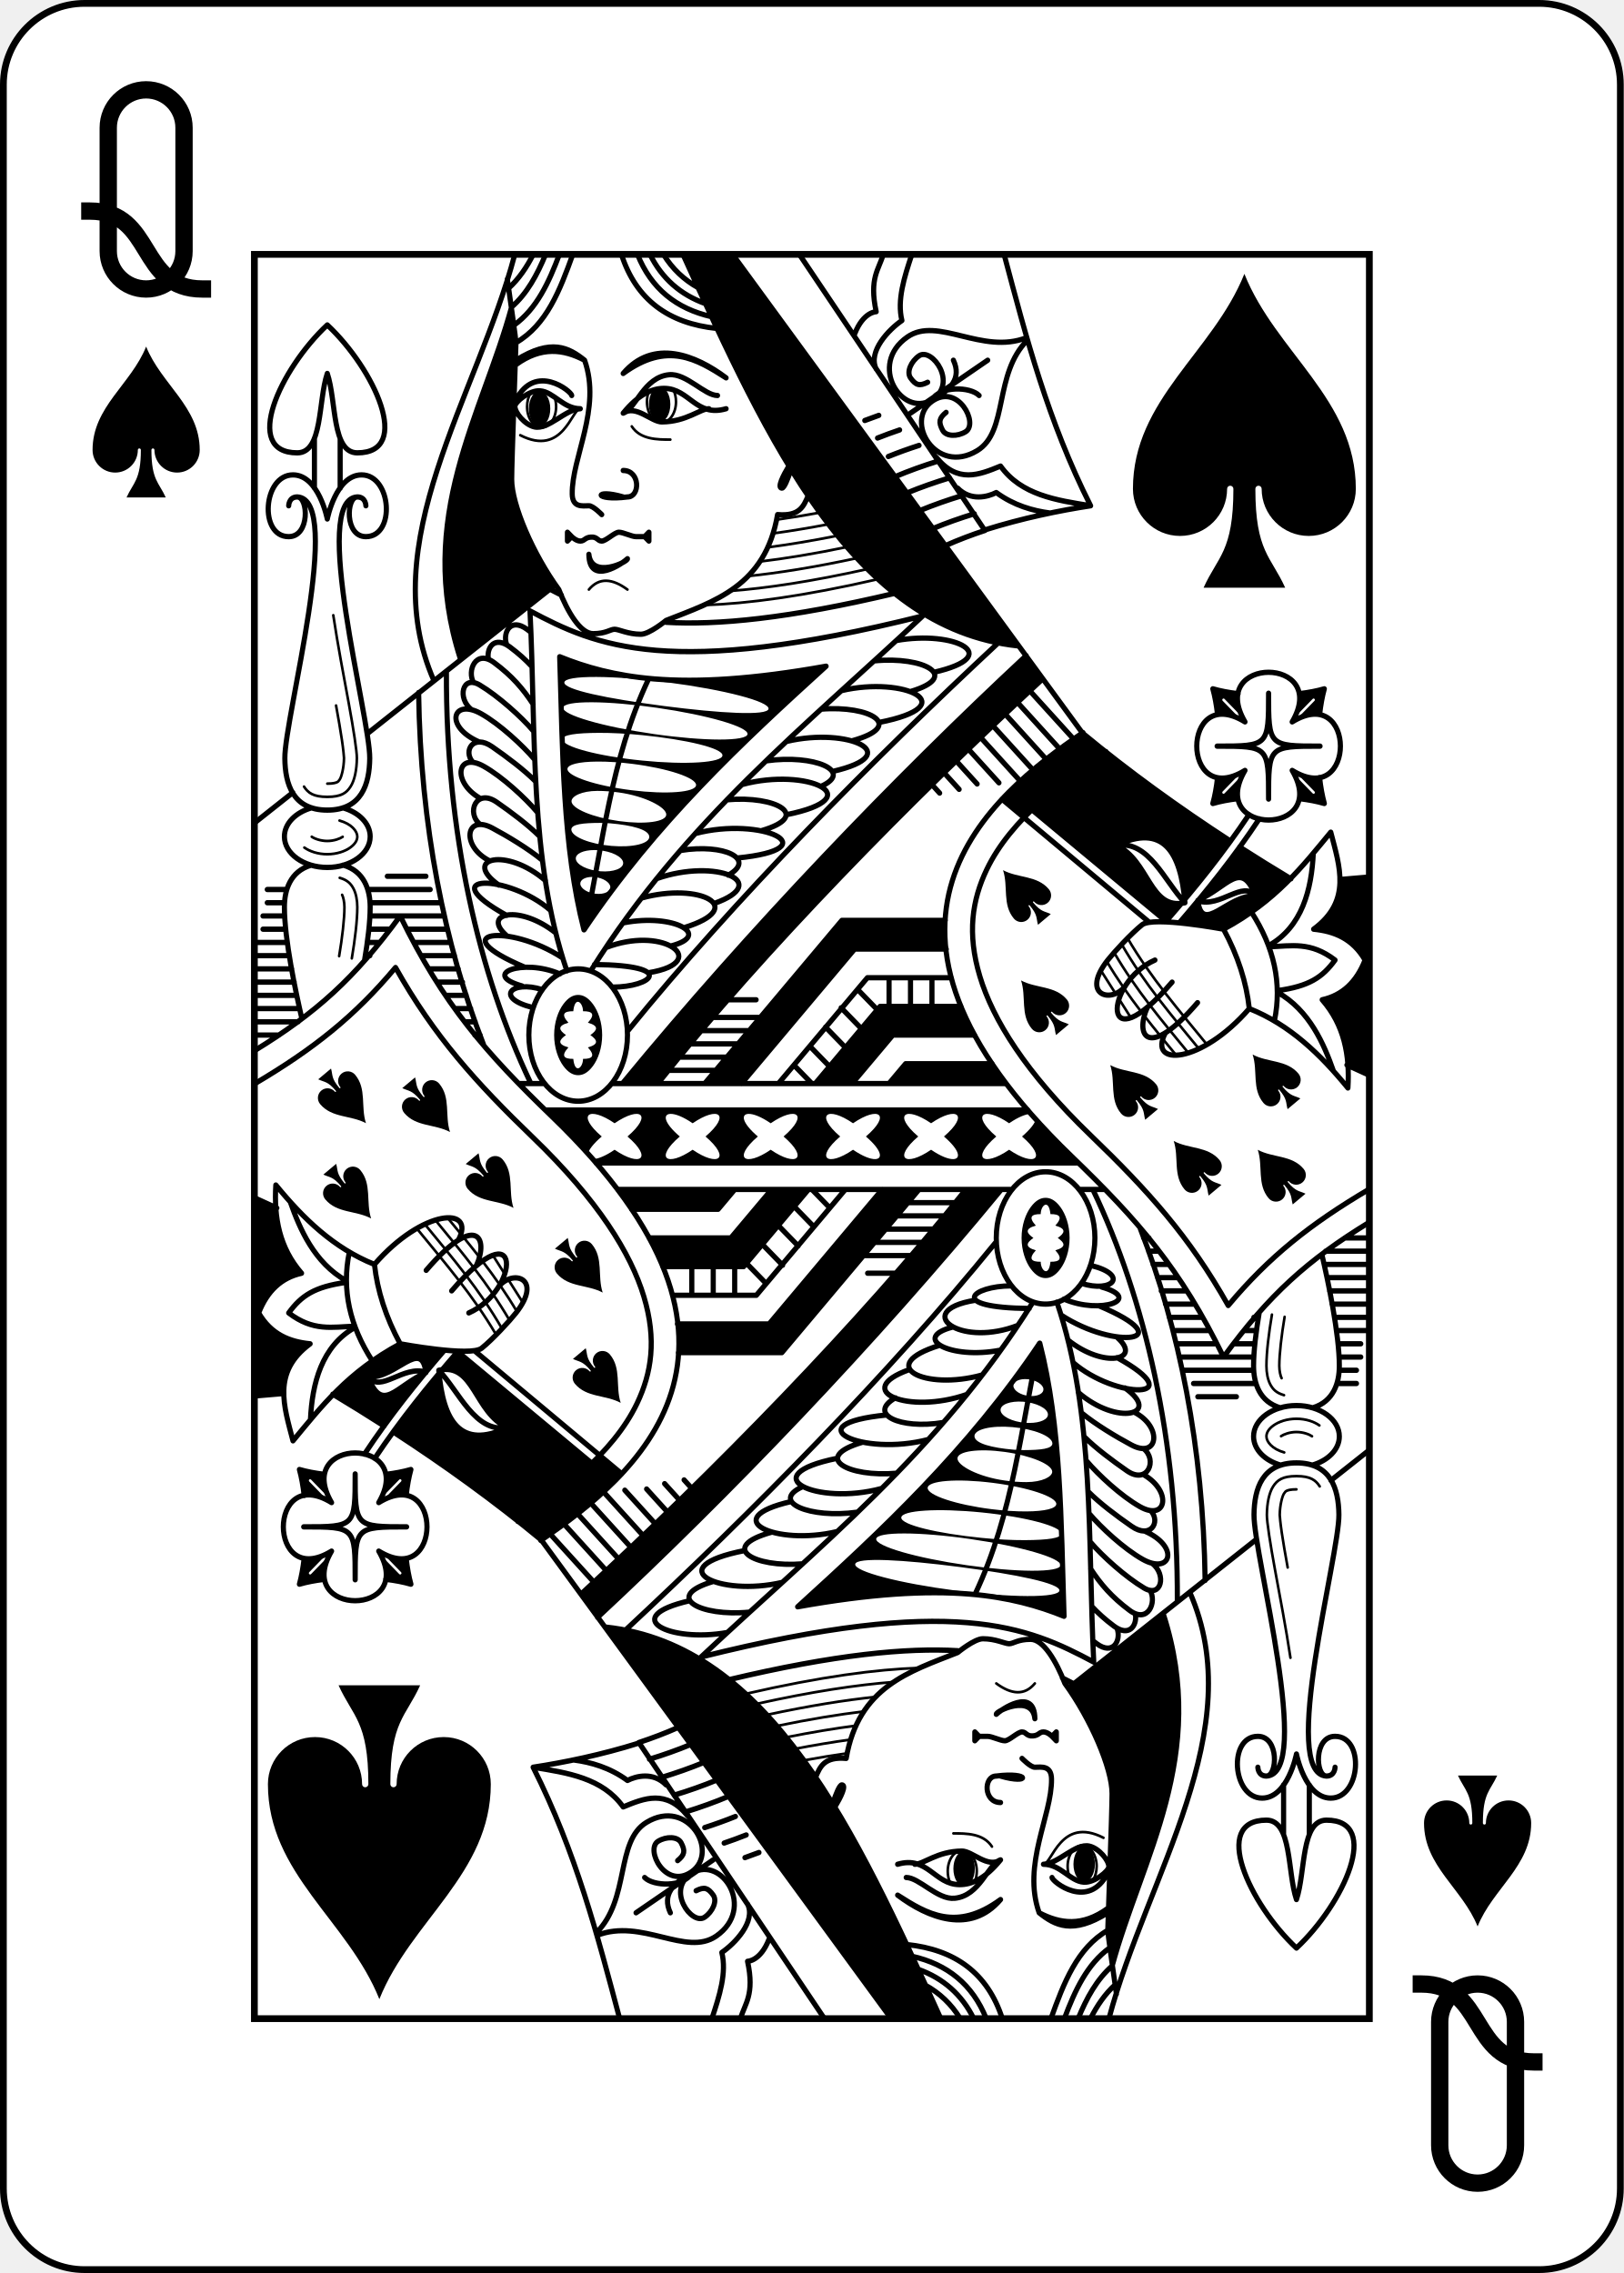
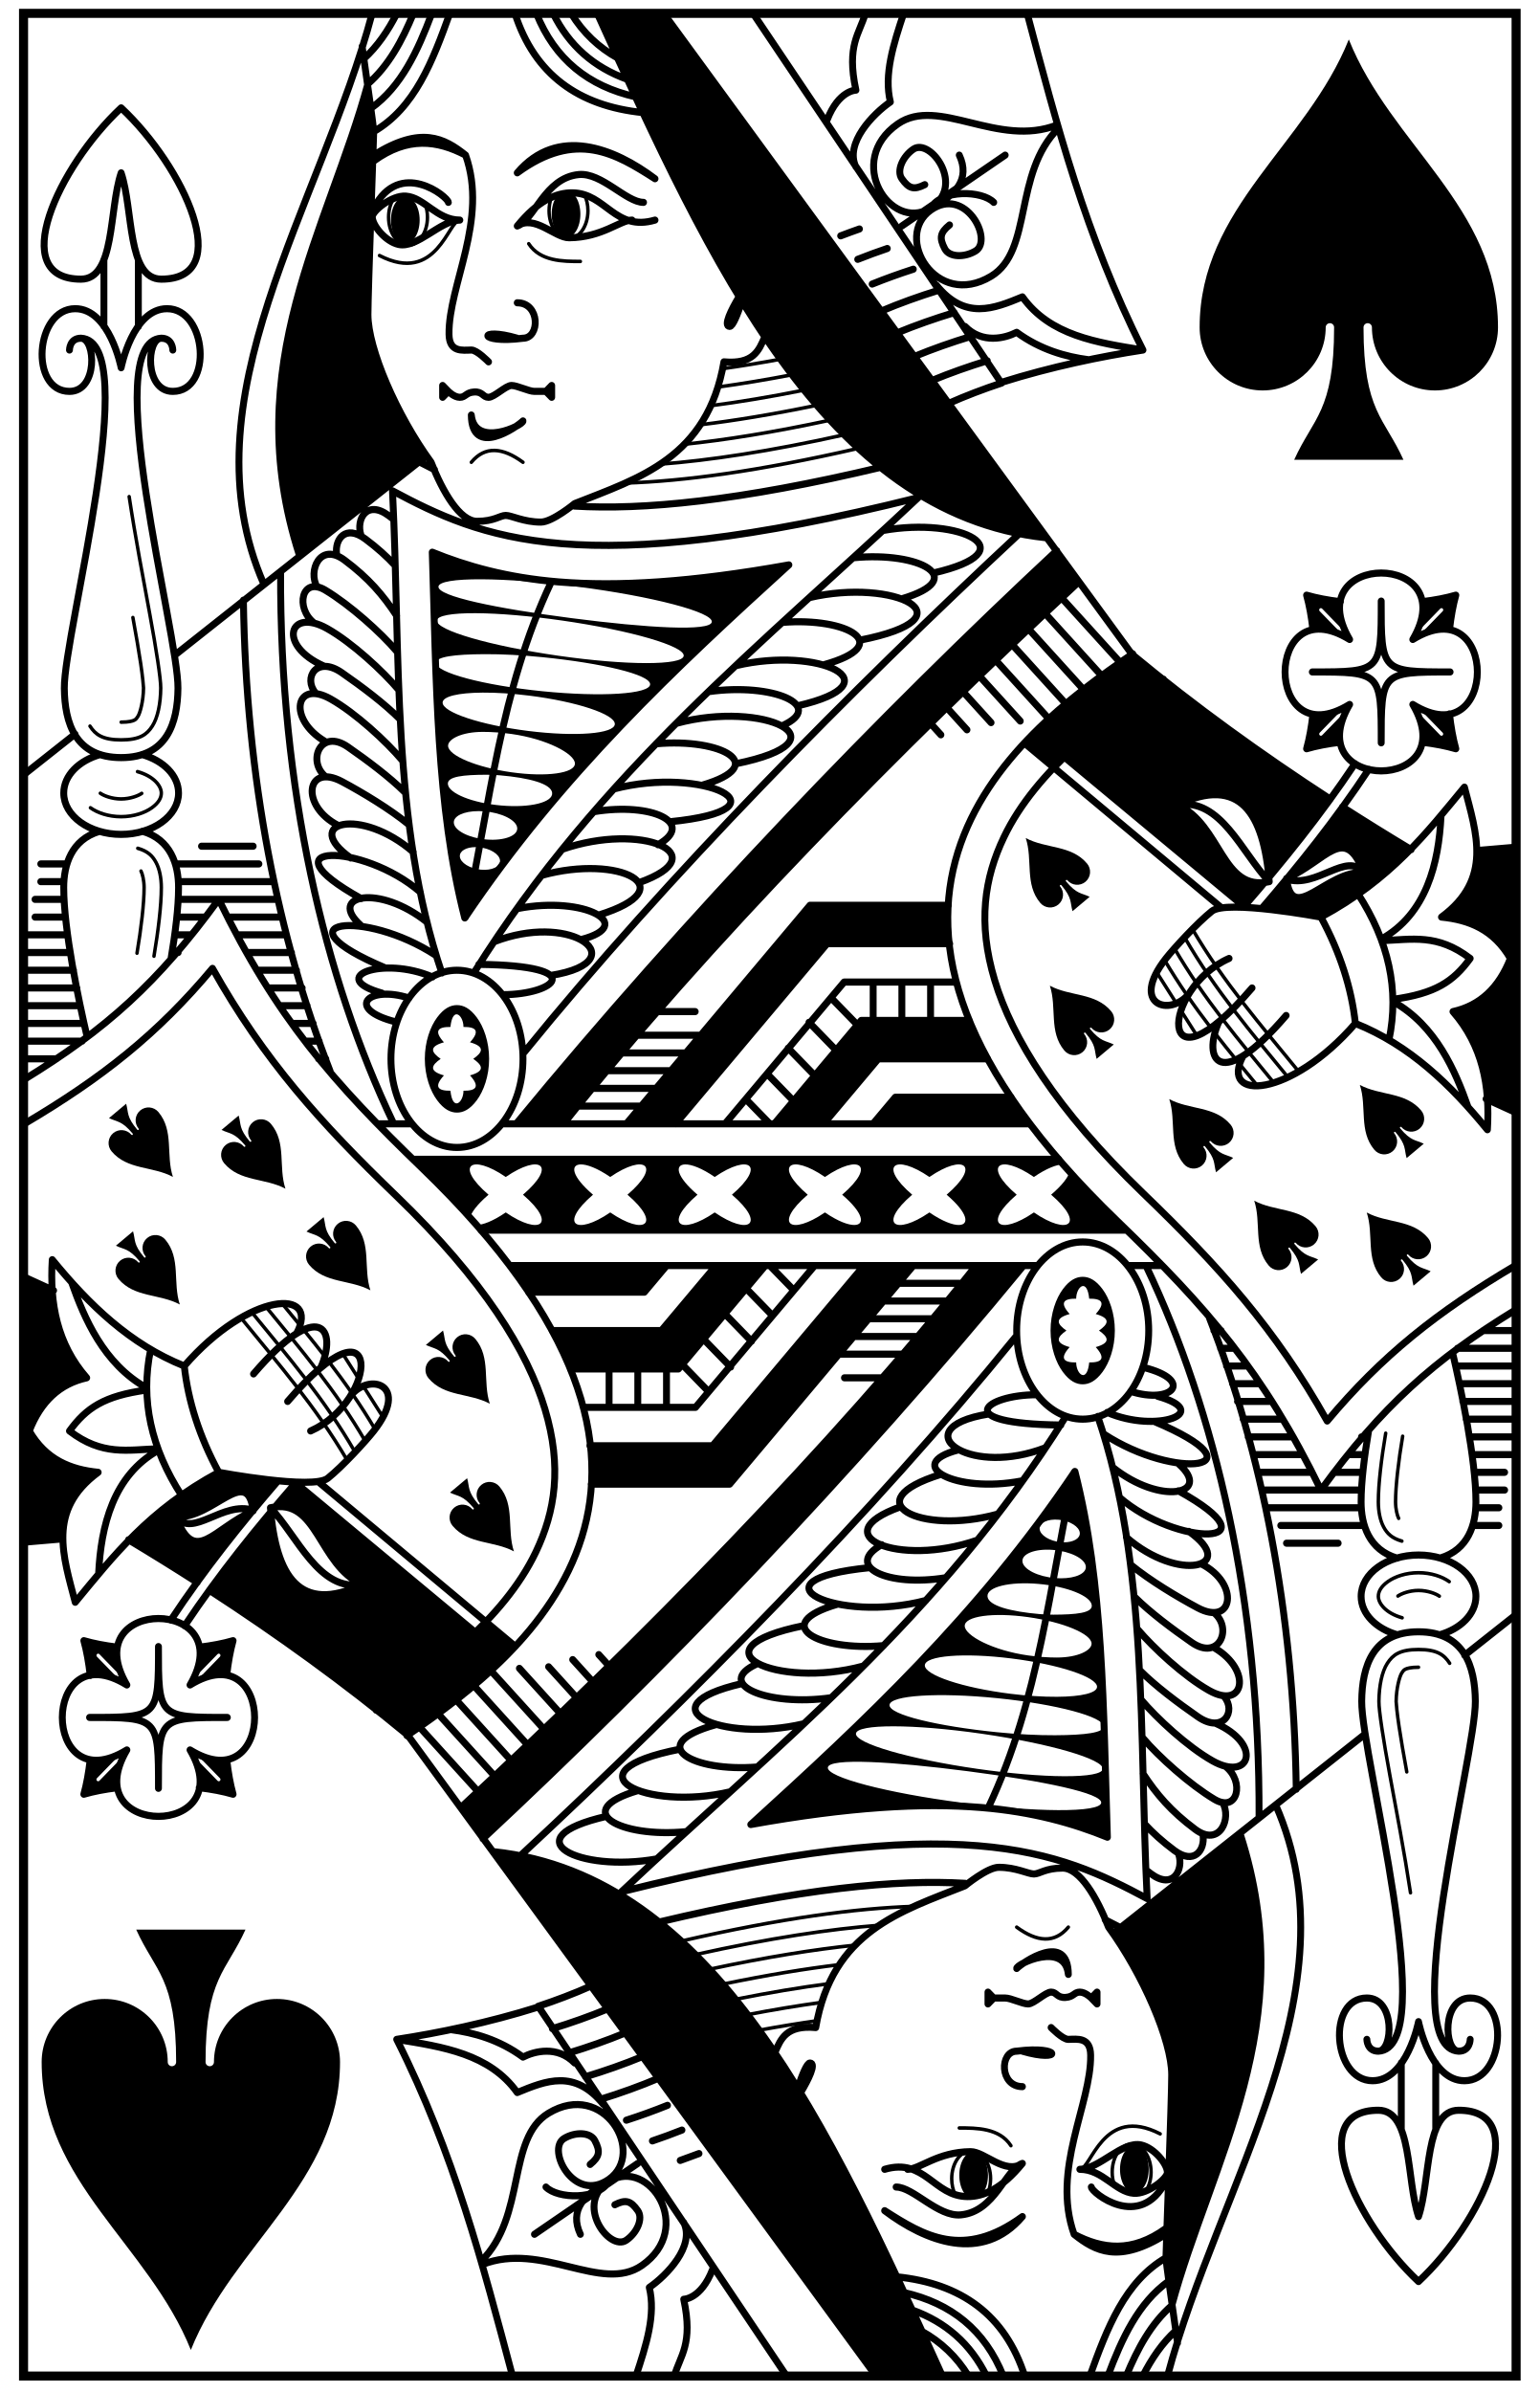
- <svg xmlns="http://www.w3.org/2000/svg" xmlns:xlink="http://www.w3.org/1999/xlink" class="card" face="QS" height="3.5in" preserveAspectRatio="none" viewBox="-120 -168 240 336" width="2.5in">
+ <svg xmlns="http://www.w3.org/2000/svg" xmlns:xlink="http://www.w3.org/1999/xlink" class="card" face="QS" height="264.034" preserveAspectRatio="none" viewBox="-85 -131.874 170 264.034" width="170">
  <defs>
    <symbol id="VSQ" viewBox="-500 -500 1000 1000" preserveAspectRatio="xMinYMid">
      <path d="M-260 100C40 100 -40 460 260 460M-175 0L-175 -285A175 175 0 0 1 175 -285L175 285A175 175 0 0 1 -175 285Z" stroke="black" stroke-width="80" stroke-linecap="square" stroke-miterlimit="1.5" fill="none" />
    </symbol>
    <symbol id="SSQ" viewBox="-600 -600 1200 1200" preserveAspectRatio="xMinYMid">
      <path d="M0 -500C100 -250 355 -100 355 185A150 150 0 0 1 55 185A10 10 0 0 0 35 185C35 385 85 400 130 500L-130 500C-85 400 -35 385 -35 185A10 10 0 0 0 -55 185A150 150 0 0 1 -355 185C-355 -100 -100 -250 0 -500Z" />
    </symbol>
    <symbol id="SQ4" preserveAspectRatio="none" viewBox="0 0 1300 2000">
      <path stroke="black" stroke-linecap="round" stroke-linejoin="round" stroke-width="3" fill="none" d="M986.603,811.202l17.525,26.837m3.576,5.477 14.288,21.88M993.49,800.868c12.595,20.813 26.365,39.794 40.672,57.94m3.681,4.637c6.057,7.579 12.2,15.026 18.38,22.414m3.579,4.268c4.936,5.872 9.889,11.716 14.837,17.57M1002.289,791.277c25.655,42.892 56.331,77.957 86.527,113.771M1011.321,782.244c26.598,44.899 58.724,81.183 90.152,118.553M1018.211,775.405C1045.438,820.52 1078.197,857.015 1110,895M91.99,409.09c5.346,34.4 12.365,69.897 17.979,99.543 5.614,29.646 9.608,54.847 9.523,62.492 -0.145,13.187 -2.604,25.095 -7.352,32.221C107.393,610.471 101.334,615 85,615 68.666,615 62.607,610.471 57.859,603.346M95.23,511.424c2.783,14.698 5.162,28.283 6.813,38.99 1.65,10.708 2.461,19.517 2.449,20.547 -0.126,11.422 -3.037,21.371 -4.834,24.068 -1.554,2.333 -1.961,2.671 -3.316,3.332C94.986,599.022 91.781,600 85,600M99.244,641.859C113.484,645.758 120,654.053 120,660c0,3.875 -2.134,8.183 -8.246,12.461C105.642,676.739 95.97,680 85,680 74.03,680 64.358,676.739 58.246,672.461M99.477,706.764c8.836,2.486 12.848,6.436 15.93,11.998C118.488,724.324 120,732.046 120,740c0,15.201 -2.706,36.775 -6.41,58.111M102.949,660.283C99.903,662.338 92.86,665 85,665c-7.997,0 -15.198,-2.76 -18.152,-4.828M102.285,726.031C103.523,728.265 105,733.947 105,740c0,13.42 -2.566,34.674 -6.189,55.545M726.76,368.279C639.854,387.672 574.693,396.008 524.839,397.575M715.613,356.589C649.941,370.779 597.123,378.462 554.168,381.631M703.039,344.259c-49.768,10.383 -91.885,16.912 -127.756,20.523M690.788,331.769c-38.303,7.698 -71.908,13.042 -101.508,16.491M680.138,318.872c-30.036,5.827 -57.089,10.165 -81.515,13.253M670.205,305.766c-23.347,4.37 -44.834,7.816 -64.642,10.458M659.573,292.715c-18.048,3.239 -34.946,5.91 -50.783,8.073M390,380c11.945,-13.956 27.221,-12.698 45,0M440,195c10,15 30,15 45,15M310,205c50,25 60,-30 70,-30M350.02,162.055c1.143,3.178 1.786,6.766 1.786,10.564 0,13.036 -7.581,23.604 -16.933,23.604 -9.352,0 -16.933,-10.568 -16.933,-23.604 0,-5.798 1.5,-11.108 3.988,-15.217M488.558,153.607c1.908,3.82 3.026,8.463 3.026,13.47 0,13.036 -7.581,23.604 -16.933,23.604 -9.352,0 -16.933,-10.568 -16.933,-23.604 0,-4.033 0.725,-7.829 2.004,-11.149" />
      <use xlink:href="#SSQ" height="90" width="90" transform="translate(1188,935)scale(1,0.972)rotate(-40)translate(-45,-45)" fill="none" stroke="white" stroke-width="160" stroke-linejoin="round" stroke-linecap="round" />
      <use xlink:href="#SSQ" height="90" width="90" transform="translate(1188,935)scale(1,0.972)rotate(-40)translate(-45,-45)" fill="black" />
      <use xlink:href="#SSQ" height="90" width="90" transform="translate(1194,1043)scale(1,0.972)rotate(-40)translate(-45,-45)" fill="none" stroke="white" stroke-width="160" stroke-linejoin="round" stroke-linecap="round" />
      <use xlink:href="#SSQ" height="90" width="90" transform="translate(1194,1043)scale(1,0.972)rotate(-40)translate(-45,-45)" fill="black" />
      <use xlink:href="#SSQ" height="90" width="90" transform="translate(1096,1033)scale(1,0.972)rotate(-40)translate(-45,-45)" fill="none" stroke="white" stroke-width="160" stroke-linejoin="round" stroke-linecap="round" />
      <use xlink:href="#SSQ" height="90" width="90" transform="translate(1096,1033)scale(1,0.972)rotate(-40)translate(-45,-45)" fill="black" />
      <use xlink:href="#SSQ" height="90" width="90" transform="translate(1022,947)scale(1,0.972)rotate(-40)translate(-45,-45)" fill="none" stroke="white" stroke-width="160" stroke-linejoin="round" stroke-linecap="round" />
      <use xlink:href="#SSQ" height="90" width="90" transform="translate(1022,947)scale(1,0.972)rotate(-40)translate(-45,-45)" fill="black" />
      <use xlink:href="#SSQ" height="90" width="90" transform="translate(918,851)scale(1,0.972)rotate(-40)translate(-45,-45)" fill="none" stroke="white" stroke-width="160" stroke-linejoin="round" stroke-linecap="round" />
      <use xlink:href="#SSQ" height="90" width="90" transform="translate(918,851)scale(1,0.972)rotate(-40)translate(-45,-45)" fill="black" />
      <use xlink:href="#SSQ" height="90" width="90" transform="translate(897,726)scale(1,0.972)rotate(-40)translate(-45,-45)" fill="none" stroke="white" stroke-width="160" stroke-linejoin="round" stroke-linecap="round" />
      <use xlink:href="#SSQ" height="90" width="90" transform="translate(897,726)scale(1,0.972)rotate(-40)translate(-45,-45)" fill="black" />
    </symbol>
    <symbol id="SQ3" preserveAspectRatio="none" viewBox="0 0 1300 2000">
      <path stroke="black" stroke-linecap="round" stroke-linejoin="round" stroke-width="6" fill="none" d="M435,885A57.5,75 0 0 1 377.5,960 57.5,75 0 0 1 320,885 57.5,75 0 0 1 377.5,810 57.5,75 0 0 1 435,885v0M417.077,940H876.026M308.271,940h28.757M339.491,970H901.478M131.845,543.196 351.035,374.589M6.9310566e-5,644.615 44.832,610.129M1138.166,665.182C1077.993,627.183 1020.125,586.553 965.296,542.458M1208.58,707.907c-20.188,-11.785 -40.16,-23.815 -59.891,-36.121M557.518,-3.5577172e-4 965.446,542.578M1299.729,1059.765c-68.477,39.278 -116.733,76.573 -164.284,131.813 -44.949,-77.848 -93.918,-130.607 -160.209,-192.689 -76.06,-71.231 -114.274,-131.591 -129.371,-180.426 -15.097,-48.834 -8.908,-86.603 7.949,-120.969 28.317,-57.727 91.513,-102.355 139.07,-133.864M499.685,0.037C598.837,212.453 698.514,423.778 890.342,443.851M364.365,812.312C320.077,685.414 328.509,542.63 321.336,404.177c76.717,39.852 163.357,77.441 457.882,5.761C644.587,533.127 501.693,642.054 392.457,811.847M355.977,456.125c29.63,11.748 64.921,21.562 110.043,25.154 51.306,4.084 115.563,0.486 200.578,-14.406 -98.578,87.128 -198.392,177.482 -282.246,298.861 -24.965,-94.927 -24.797,-201.063 -28.375,-309.609v0M867.343,440.406C719.63,574.076 560.439,730.575 436.094,879.438M223.892,472.869c-0.823,183.169 37.986,343.482 98.116,466.271M191.498,496.713c2.086,150.922 30.405,286.392 75.553,398.739M429.507,939.468C578.783,763.04 746.552,593.77 899.911,454.841M470.355,940.012C595.553,787.076 764.145,621.017 918.956,481.379M525,940 685,755h120.419M567.926,940.05 699.861,787.5h106.789M611.465,939.39 714.723,820h97.264M654.392,939.439 729.584,852.5h93.897M697.397,939.399 744.445,885h95.046M740.075,939.736 759.307,917.5H860M906.392,629.423 1063.785,756.677M871.924,617.813 1043.244,757.011M459.619,481.348C414.869,573.513 406.452,669.627 385,765M303.656,-0.002C259.093,162.789 138.614,327.078 209.423,483.473M240.1,458.28C187.085,297.86 265.541,182.854 300.096,58.96M805.811,330.134c14.888,-6.445 30.422,-12.16 46.149,-17.214M0.097,902.739C71.866,860.067 117.037,820.617 170,750c50,100 99.857,155.164 176.979,227.389 281.561,263.684 94.151,409.611 -13.084,480.469M377.5,842.5c4.423,0 9.318,2.003 14.867,9.24C397.916,858.978 402.5,871.022 402.5,885c0,13.978 -4.584,26.022 -10.133,33.26C386.818,925.497 381.923,927.5 377.5,927.5c-4.423,0 -9.318,-2.003 -14.867,-9.24C357.084,911.022 352.5,898.978 352.5,885c0,-13.978 4.584,-26.022 10.133,-33.26C368.182,844.503 373.077,842.5 377.5,842.5v0M1130,765c16.819,30.213 26.654,60.208 30,90 47.231,18.324 82.887,51.837 115,90 2.342,-37.044 -4.297,-71.387 -30,-100 23.35,-4.999 40.003,-20.019 50,-45 -14.528,-24.402 -35.976,-32.699 -60,-35 44.875,-32.167 30.267,-71.339 20,-110 -32.963,38.744 -63.867,77.98 -125,110v0M1300,705.833l-34.324,2.86M1300,930.555l-26.171,-11.632M1192.727,836.426c37.699,20.42 54.567,59.519 65.28,89.01M1182.969,784.923c26.555,-0.869 48.454,-6.172 77.031,15.077 -14.637,19.516 -30.136,29.721 -67.201,34.643M1234.629,679.158c-1.994,40.389 -12.783,83.276 -52.204,104.577M1162.343,745.425c26.538,39.875 36.074,80.877 26.979,123.434M1130,765c0,0 -82.168,-15 -95,-5 -12.832,10 -32.969,31.307 -40,40 -31.97,39.527 3.645,49.729 20,30M1050,800c-59.312,25.45 -64.226,120.615 20,25M1041.193,853.529c-14.944,32.294 0.758,60.301 58.5,-5.248M1062.185,882.591C1040.994,921.292 1103.755,918.144 1160,855M1063.252,755.8c33.572,-37.624 66.287,-76.827 96.446,-120.735M1078.458,757.687c32.493,-36.683 64.095,-75.006 93.255,-117.826M1085,735c-4.952,-58.002 -25.404,-90.068 -80,-65 38.526,16.691 38.617,74.158 80,65v0M1005,670c37.807,-6.254 56.14,40.797 80,65M1100,732.332c35,-15 50.673,-47.071 67.282,-5 -32.282,-2.084 -62.282,45 -67.282,5v0M1100.066,732.845c26.326,8.267 52.462,-23.905 67.216,-5.514M1155,585C1080,630 1080,485 1155,530c-45,-75 100,-75 55,0 75,-45 75,100 10e-5,55 45,75 -100,75 -55,10e-6v0M1242.5,557.5c-60,0 -60,0 -60,-60 0,60 0,60 -60,60 60,0 60,0 60,60 0,-60 0,-60 60,-60v0M1122.974,521.343c-1.248,-10.594 -3.073,-20.44 -5.474,-28.843 8.577,2.45 18.654,4.3 29.498,5.55M1146.755,616.978c-10.751,1.249 -20.742,3.09 -29.255,5.522 2.422,-8.479 4.258,-18.424 5.507,-29.126M1241.948,592.986c1.25,10.85 3.1,20.933 5.552,29.514 -8.414,-2.404 -18.273,-4.23 -28.883,-5.478M1218.576,497.983c10.625,-1.248 20.499,-3.076 28.924,-5.483 -2.415,8.453 -4.247,18.364 -5.495,29.029M357.959,386.261c-4.785,-2.306 -9.524,-4.688 -14.283,-7.126M748.069,383.939C622.451,413.088 538.889,420.538 479.792,417.078M355.99,456.129c29.627,11.745 64.914,21.559 110.029,25.15 51.303,4.084 115.556,0.486 200.564,-14.404C568.012,554 468.16,644.256 384.25,765.713 359.238,670.907 359.539,564.676 355.99,456.129v0M85,135c10.787,31.13 5,90 35,90 65,0 20,-95 -35,-145 -55,50 -100,145 -35,145 30,0 24.213,-58.87 35,-90v0M40,285c0,0 0,-10 10,-10 12.881,0 15,45 -10,45 -35,0 -30,-70 5,-70 30,0 40,50 40,50 0,0 10,-50 40,-50 35,0 40,70 5,70 -25,0 -22.881,-45 -10,-45 10,0 10,10 10,10M120,275c-55,2.668 15,250 14.491,296.289C134.168,600.673 125,630 85,630 45,630 35.832,600.673 35.509,571.289 35,525 105,277.668 50,275M70,264.984V208.333M100,265.189V208.744M103.206,627.393C121.818,632.488 135,645.167 135,660c0,19.33 -22.386,35 -50,35 -27.614,0 -50,-15.67 -50,-35 0,-14.83 13.177,-27.506 31.782,-32.604M65.931,692.476C41.675,699.577 35,720.74 35,740c0,36.244 13.136,96.133 20.364,126.343M128.369,800.677C132.147,778.914 135,756.89 135,740c0,-19.399 -6.772,-40.731 -31.462,-47.677M256.892,885h6.386M1.1417102e-4,885 28.737,885M245.572,870h11.901M2.5229169e-5,870 51.088,870M233.67,855h18.578M4.1609595e-5,855 52.54,855M222.93,840h24.093M7.6084636e-5,840 49.347,840M212.771,825h29.898M4.2336546e-5,825 46.444,825M203.192,810h34.543M4.0905762e-6,810 43.541,810M194.483,795h38.897M129.462,795h5.225M-3.8457096e-5,795 40.638,795M186.065,780h42.961M131.784,780h14.514M-3.1733115e-5,780 38.316,780M178.228,765h46.734M133.816,765h24.673M10,765H36.284M134.687,750h86.502M10,750H34.543M134.977,735h83.018M15,735H35.123M132.655,720H205M15,720H37.845M155,705h45M325,510c-11.823,-17.571 -24.455,-31.947 -45.421,-47.163 -21.678,-15.732 -32.015,9.636 -23.863,22.705M325,540c-13.684,-15.717 -40.727,-39.318 -62.257,-51.807 -20.397,-11.832 -26.523,15.099 -9.535,27.995M326.649,572.539c-13.684,-15.717 -40.423,-39.856 -62.257,-51.807 -33.042,-18.086 -43.839,14.159 -2.743,31.807M329.682,632.145c-13.684,-15.717 -40.423,-39.856 -62.257,-51.807 -30.812,-16.866 -37.656,16.866 -5.116,35.807M328.068,597.688c-13.861,-13.59 -33.316,-27.705 -50.773,-39.513 -22.074,-14.931 -34.105,4.474 -22.836,17.226M332.196,659.388c-13.77,-13.233 -32.62,-26.885 -49.583,-38.358 -24.045,-16.263 -36.173,12.272 -19.252,25.316M335.481,686.606C319.244,673.642 295.514,659.744 277.425,650.338c-31.27,-16.261 -36.887,20.479 -3.298,37.121M339.442,709.944C293.812,671.344 241.204,684.642 285,715M345.578,743.858c-49.783,-42.234 -140.14,-42.27 -51.454,5.5M359.154,797.427C296.308,757.356 217.415,767.986 315.257,808.088M356.152,815.716c-43.416,-18.163 -92.791,0.21 -43.971,13.658M335.796,833.551c-36.462,-11.384 -55.926,9.427 -11.424,20.211M323.637,467.387c-7.192,-7.586 -15.51,-14.892 -25.859,-22.401 -17.521,-12.715 -26.719,0.327 -25.123,12.489M322.159,428.227c-1.318,-1.002 -2.67,-2.006 -4.059,-3.014 -19.412,-14.087 -28.607,3.442 -24.227,16.361M351.502,769.347c-41.829,-32.623 -87.13,-22.987 -57.826,2.599M396.51,805.034c97.552,1.04 65.936,25.615 21.194,25.634M410.204,785.716c31.879,-11.92 60.58,-9.172 74.958,-1.629 16.817,8.823 14.04,24.205 -26.164,30.349M430.55,757.732c58.577,-11 103.695,13.949 55.485,26.189M451.623,729.604c67.421,-18.097 125.455,10.742 49.426,33.663M469.152,707.617c69.253,-23.471 135.427,4.475 67.152,28.145M497.035,675.734c50.502,-8.008 88.675,9.666 55.551,28.022M514.063,656.567c77.254,-19.945 157.955,17.262 48.763,27.753M550.915,618.31c57.176,-5.002 100.009,18.027 40.226,35.034M568.891,600.939c75.248,-19.798 151.842,14.609 51.224,34.336M596.84,574.156c55.645,-7.643 102.468,11.747 64.246,28.765M620.738,552.108c71.57,-16.516 140.665,14.62 53.46,34.064M660.734,515.57c57.115,-4.525 99.001,18.874 36.455,35.786M684.387,494.589c73.88,-16.895 144.864,16.899 43.681,36.081M722.796,460.826c57.765,-5.504 101.75,17.66 42.025,34.797M748.431,437.765c68.018,-11.92 127.591,17.439 43.802,36.027M645.552,273.862C640.452,285.479 635.593,297.26 610,295c-14.372,81.302 -73.773,98.388 -130,120 0,0 -19.419,15.646 -29.419,15.646C435.581,430.646 425,425 420,425c-5,0 -10,5 -25,5 -15,0 -30,-25 -40,-50 -30,-40 -55,-96.045 -55,-125 0,-20 5.003,-149.999 5,-155 -0.002,-3.089 -5.728,-42.446 -10.104,-72.074M622.933,240.321C616.616,250.552 609.194,264.742 615,265c2.734,0.121 6.97,-10.378 10.244,-19.906M904.16,494.814l50.564,54.175M889.99,508.204l48.735,52.216M875.348,521.087l48.019,51.449M861.637,534.968l46.154,49.451M847.017,547.875l45.963,49.246M832.833,561.25l35.288,37.809M818.663,574.639l24.026,25.742M803.865,587.356l17.842,19.116M790.064,601.14l8.928,9.566M482.759,925h55.419M495.895,910h55.008M508.21,895h55.829M521.346,880h55.419M534.483,865h55.419M552.956,845H585M790,820v32.5M765,820v32.5M740,820v32.5M703.268,833.268l22.578,22.578M684.089,854.089l23.399,23.399M665.936,875.936l22.783,22.783M648.194,898.194l22.578,22.578M629.22,919.22l20.731,20.731M791.296,310.755c15.63,-6.297 31.834,-11.835 48.115,-16.69M776.157,290.351c15.845,-6.355 32.273,-11.933 48.765,-16.813M760.822,270.486c16.181,-6.504 32.973,-12.196 49.824,-17.161M746.548,252.229c16.426,-6.796 33.542,-12.736 50.759,-17.91M739.121,229.174c11.718,-4.608 23.734,-8.797 35.842,-12.6M726.547,208.228c8.464,-3.276 17.075,-6.335 25.756,-9.191M711.686,188.339c5.395,-2.008 10.857,-3.949 16.37,-5.825M900.409,94.432C848.546,114.254 796.728,69.77 761.432,93.622 715,125 755,185 789.335,165.189 821.135,146.84 790,105 775,115c-9.303,6.202 -14.888,18.309 -10,25 6.18,8.459 10.489,9.628 20,5M901.467,97.133C861.761,135.456 879.347,201.012 842.741,222.521 794.423,250.91 757.503,188.968 790.171,166.514c30.256,-20.796 54.606,25.324 39.12,34.554 -9.604,5.724 -22.937,5.55 -26.869,-1.743 -4.972,-9.221 -4.172,-13.613 4.102,-20.203M765,180l90,-60M845,160c-10,-10 -45.467,-11.357 -55,5 22.008,-11.038 34.763,-24.757 25,-45M795,230c25,30 50,20 75,10 24.055,32.765 64.661,38.666 105,45M725,130C715,110 740,85 755,75 749.149,51.949 757.707,26.01 766.594,0.005M700,90c10,-25 25,-25 25,-25 -8.483,-38.172 3.289,-47.867 8.187,-64.931M427.964,0.018C445.065,51.748 483.313,78.4 539.319,83.994M446.671,0.044C462.631,38.844 492.036,61.7 533.14,70.683M461.245,0.016C475.225,27.447 496.929,45.719 525.584,55.748M476.996,0.108C487.38,16.454 500.998,28.964 517.636,37.894M371.264,0.044C356.344,40.197 340.918,80.075 304.697,100.286M355.609,0.044C343.343,31.804 329.139,61.846 302.671,80.299M339.571,0.021C329.734,23.196 317.891,44.53 299.715,59.884M325.157,0.084C317.465,14.722 308.277,27.965 296.268,38.544M305,120c41.102,-25.066 61.561,-14.287 80,0 20,55 -15,110 -14.419,151.676 0.216,15.477 11.727,13.449 19.419,13.324 4.999,-0.081 15,10 15,10M305,125c29.586,-20.976 55.476,-17.507 80,-5M430,245c20,0 20,30 5,30 -40,5 -40,-10 -5,0M365,315v10l5,-5 -5,-5v0M455,320l5,-5v10l-5,-5v0M370,320c0,0 5,5 10,5 5,0 5.244,-4.01 12.322,-4.485C400,320 400,325 405,325c5,0 15,-10 20,-10 5,0 15,5 20,5h10M390,340c3.07,28.452 45.614,8.689 45,5 -5,5 -44.772,31.851 -45,-5v0M430,135c51.536,-36.719 85.865,-16.182 120,5 -35.405,-25.982 -85,-45 -120,-5v0M540,160C525,160 503.53,134.615 483.614,136.451 453.799,139.2 445,175 430,180 447.935,158.592 463.794,151.781 478.07,151.935 507.274,152.251 515,185 550,175M430,180c15,-10 32.809,10.043 45.174,9.945C504.082,189.717 519.494,175 530,175M380,175c-20,0 -30.874,-19.165 -47.032,-20.29 -12.341,-0.86 -29.195,12.612 -29.195,17.612 0,7.071 11.237,20.708 22.743,23.258C342.908,199.214 362.812,175.349 380,175v0M305,165c22.643,-42.75 64.953,-9.492 65,-5M820,265c15,15 35,10 45,5 20.519,14.656 42.757,20.72 62.683,23.229M851.867 312.337C895.106 299.118 938.831 290.348 975 285C924.901 188.223 899.901 94.153 874.117 -0.002 M851.867,312.337C895.106,299.118 938.831,290.348 975,285 924.901,188.223 899.901,94.153 874.117,-0.002M851.013,311.998 635.367,-2.4089679e-4M927.653,293.265C907.757,290.72 885.519,284.656 865,270c-10,5 -30,10 -45,-5" />
    </symbol>
    <symbol id="SQ2" preserveAspectRatio="none" viewBox="0 0 1300 2000">
      <path fill="black" d="M499.674,0C598.831,212.426 698.516,423.784 891.078,444.248L557.508,0ZM299.898,59.855C265.541,182.854 187.085,297.86 240.1,458.279L349.875,372.945C322.205,333.641 300,282.29 300,255c0,-20 5.003,-149.999 5,-155 -10e-4,-2.004 -2.411,-19.274 -5.102,-40.145zM899.91,454.842C746.551,593.77 578.784,763.041 429.508,939.469l40.848,0.543C595.553,787.076 764.144,621.017 918.955,481.379Zm65.791,87.457c-28.872,19.187 -64.125,44.128 -93.979,75.523l25.551,20.043c30.23,-29.844 65.96,-54.59 95.6,-73.979 -9.281,-6.879 -18.471,-14.107 -27.172,-21.588zM685,755 525.102,939.883 570,940 699.861,787.5H806.65L805,755Z" />
    </symbol>
    <symbol id="SQ1" preserveAspectRatio="none" viewBox="0 0 1300 2000">
      <path fill="black" d="M472.5,150a12.5,20 0 0 0 -12.5,20 12.5,20 0 0 0 12.5,20 12.5,20 0 0 0 12.5,-20 12.5,20 0 0 0 -12.5,-20zm-140,5a12.5,20 0 0 0 -12.5,20 12.5,20 0 0 0 12.5,20 12.5,20 0 0 0 12.5,-20 12.5,20 0 0 0 -12.5,-20zm23.49,301.129c3.549,108.548 3.248,214.779 28.26,309.584 83.91,-121.457 183.762,-211.713 282.334,-298.838 -85.008,14.89 -149.262,18.489 -200.564,14.404 -45.115,-3.592 -80.402,-13.405 -110.029,-25.15zm42.926,22.922c22.576,0.103 52.528,2.344 83.498,6.246 65.746,8.284 118.153,21.659 117.055,29.873 -1.098,8.214 -56.309,5.079 -122.053,-3.205 -65.739,-8.284 -117.118,-18.579 -116.027,-26.793 0.534,-4.02 14.072,-6.229 37.527,-6.121zM1117.5,492.5c2.401,8.404 4.227,18.249 5.475,28.844v0.361c7.388,-1.364 16.465,0.084 27.232,5.623l-21.267,-21.268a1.5,1.5 0 0 1 1.045,-2.576 1.5,1.5 0 0 1 1.076,0.455l21.268,21.268c-5.529,-10.748 -6.981,-19.813 -5.629,-27.193 -10.729,-1.249 -20.702,-3.086 -29.199,-5.514zm130,0c-8.425,2.407 -18.299,4.234 -28.924,5.482h-0.279c1.361,7.386 -0.087,16.461 -5.623,27.223l21.266,-21.266a1.5,1.5 0 0 1 1.031,-0.453 1.5,1.5 0 0 1 1.09,2.574l-21.267,21.268c10.757,-5.534 19.827,-6.984 27.211,-5.627v-0.172c1.249,-10.665 3.081,-20.576 5.496,-29.029zm-853.6,15.258c20.384,0.103 47.429,2.344 75.393,6.246 59.364,8.284 106.684,21.659 105.691,29.873 -0.993,8.214 -49.917,8.157 -109.277,-0.127 -59.364,-8.284 -106.684,-21.659 -105.691,-29.873 0.486,-4.019 12.709,-6.227 33.885,-6.119zm7.695,34.68c15.094,-0.075 32.615,0.814 50.479,2.562 51.501,5.041 94.008,14.752 93.676,23.004 -0.329,8.252 -42.347,10.855 -93.85,5.814C400.399,568.778 358.918,558.002 359.25,549.75c0.203,-5.087 15.52,-7.179 42.346,-7.312zm590.814,21.094c-26.288,17.831 -58.004,39.716 -85.844,65.822L1063.252,755.799c5.929,-6.645 11.831,-13.341 17.697,-20.102C1043.571,740.317 1042.225,686.128 1005,670c53.451,-24.542 74.165,5.695 79.658,61.402 18.288,-21.222 36.203,-43.132 53.461,-66.25 -50.496,-31.89 -99.368,-65.632 -145.709,-101.621zm92.248,167.871c-1.235,1.434 -2.47,2.867 -3.709,4.295 1.306,-0.161 2.653,-0.388 4.051,-0.697 -0.104,-1.216 -0.224,-2.404 -0.342,-3.598zm-21.406,24.396 1.324,1.023C1092.824,758.22 1130,765 1130,765c33.235,-17.408 57.528,-36.95 78.082,-57.385 -19.956,-11.655 -39.702,-23.553 -59.211,-35.719 -15.553,20.888 -31.646,40.782 -48.066,60.072 34.429,-15.142 49.998,-46.38 66.478,-4.637 -32.143,-2.075 -62.02,44.581 -67.213,5.5 -7.149,8.386 -14.356,16.663 -21.611,24.854zM399.885,574.988c12.139,-0.075 26.23,0.814 40.598,2.562 41.421,5.041 74.783,15.817 74.516,24.068 -0.265,8.252 -34.059,10.855 -75.48,5.814 -41.421,-5.041 -74.783,-15.817 -74.516,-24.068 0.164,-5.087 13.308,-8.243 34.883,-8.377zm814.908,12.684 21.267,21.268a1.5,1.5 0 1 1 -2.121,2.121l-21.266,-21.266c5.537,10.764 6.984,19.84 5.621,27.227h0.322c10.609,1.248 20.468,3.074 28.883,5.479 -2.428,-8.497 -4.263,-18.47 -5.512,-29.199 -7.381,1.352 -16.447,-0.099 -27.195,-5.629zm-64.588,0.002c-10.75,5.53 -19.816,6.98 -27.197,5.627v0.072c-1.249,10.702 -3.085,20.648 -5.508,29.127 8.498,-2.428 18.47,-4.265 29.199,-5.514 -1.352,-7.38 0.1,-16.446 5.629,-27.193l-21.268,21.268a1.5,1.5 0 1 1 -2.121,-2.121zM399.951,608.221c7.756,-0.014 16.339,0.596 25.049,1.779 30.51,4.147 55.198,16.746 55.244,25 0.049,8.255 -24.648,11.585 -55.16,7.438 -30.51,-4.147 -55.282,-14.199 -55.328,-22.453 -0.032,-5.623 11.687,-11.731 30.195,-11.764zm2.941,36.283c3.928,-0.016 8.001,0.151 12.107,0.496 25.086,2.107 44.778,7.028 45.422,14.979 0.643,7.95 -19.171,12.686 -44.256,10.578 -25.086,-2.107 -45.944,-10.261 -46.588,-18.211 -0.523,-6.467 13.793,-7.764 33.314,-7.842zm-6.371,30.781c1.538,10e-4 3.102,0.061 4.674,0.18 15.244,1.152 28.128,7.433 28.779,14.027 0.652,6.595 -11.178,11.008 -26.422,9.855 -15.244,-1.152 -28.128,-7.433 -28.779,-14.027 -0.573,-5.812 8.608,-10.048 21.748,-10.035zm-2.721,30.471c0.975,0.002 1.966,0.05 2.963,0.145 9.661,0.914 17.828,5.899 18.242,11.133 0.413,5.235 -7.086,8.737 -16.748,7.822 -9.661,-0.914 -17.828,-5.899 -18.242,-11.133 -0.364,-4.614 5.455,-7.977 13.785,-7.967zm906.199,0.078 -34.277,2.855c0.225,20.003 -6.783,39.153 -30.719,56.311 24.024,2.301 45.472,10.598 60,35 -9.997,24.981 -26.65,40.001 -50,45 19.682,21.91 28.177,47.183 30.029,74.453l0.01,0.008 24.957,11.094zm-167.266,64.205c0.237,0.446 0.471,0.893 0.705,1.34 -0.234,-0.446 -0.468,-0.893 -0.705,-1.34zm3.041,5.883c0.083,0.166 0.171,0.332 0.254,0.498 -0.083,-0.166 -0.171,-0.332 -0.254,-0.498zm2.676,5.484c0.215,0.453 0.425,0.905 0.637,1.357 -0.212,-0.452 -0.422,-0.905 -0.637,-1.357zm2.455,5.324c0.179,0.4 0.364,0.801 0.541,1.201 -0.177,-0.4 -0.361,-0.801 -0.541,-1.201zm2.596,5.984c0.21,0.502 0.413,1.004 0.619,1.506 -0.206,-0.502 -0.409,-1.004 -0.619,-1.506zm2.07,5.117c0.198,0.503 0.4,1.005 0.594,1.508 -0.194,-0.503 -0.396,-1.005 -0.594,-1.508zm2.342,6.188c0.192,0.531 0.376,1.061 0.564,1.592 -0.188,-0.531 -0.372,-1.061 -0.564,-1.592zm1.732,4.965c0.204,0.605 0.411,1.21 0.609,1.814 -0.199,-0.605 -0.405,-1.21 -0.609,-1.814zm2.027,6.266c0.185,0.602 0.358,1.203 0.537,1.805 -0.179,-0.601 -0.352,-1.203 -0.537,-1.805zm1.469,5.01c0.18,0.638 0.359,1.276 0.533,1.914 -0.174,-0.638 -0.353,-1.276 -0.533,-1.914zM377.5,842.5c-4.423,0 -9.318,2.003 -14.867,9.24C357.084,858.978 352.5,871.022 352.5,885c0,13.978 4.584,26.022 10.133,33.26 5.549,7.238 10.444,9.24 14.867,9.24 4.423,0 9.318,-2.003 14.867,-9.24C397.916,911.022 402.5,898.978 402.5,885c0,-13.978 -4.584,-26.022 -10.133,-33.26C386.818,844.503 381.923,842.5 377.5,842.5Zm-0.273,4.795c2.956,0.088 5.949,5.08 5.949,10.705 10.931,-0.111 14.677,3.311 5.676,13 13.697,3.744 10.645,8.7 2.838,14 7.808,5.3 10.86,10.256 -2.838,14 9.002,9.689 5.255,13.111 -5.676,13 0,10 -9.46,18 -11.352,0 -10.931,0.111 -14.677,-3.311 -5.676,-13 -13.697,-3.744 -10.645,-8.7 -2.838,-14 -7.808,-5.3 -10.86,-10.256 2.838,-14 -9.002,-9.689 -5.255,-13.111 5.676,-13 0.828,-7.875 3.103,-10.773 5.402,-10.705zm352.357,5.205 -75.191,86.939 43.004,-0.041L744.445,885H840l-15,-32.5zm29.723,65 -19.23,22.236L876.25,939.955 860,917.5Zm-104.135,52.42 -315.76,0.18c2.44,2.479 4.988,4.874 7.566,7.289 15.37,14.394 29.321,28.433 41.91,42.127 1.07,-4.444 6.05,-11.131 16.111,-19.516 -30,-25 -15,-35 15,-15 30,-20 45,-10 15,15 30,25 15,35 -15,15 -11.069,7.379 -20.085,10.664 -25.562,10.629 1.311,1.463 2.628,2.926 3.906,4.381l256.418,-0.133zm-170.012,4.445C490.609,974.219 499.75,977.5 511,985c30,-20 45,-10 15,15 30,25 15,35 -15,15 -30,20 -45,10 -15,-15 -18.75,-15.625 -19.922,-25.391 -10.84,-25.635zm91,0C581.609,974.219 590.75,977.5 602,985c30,-20 45,-10 15,15 30,25 15,35 -15,15 -30,20 -45,10 -15,-15 -18.75,-15.625 -19.922,-25.391 -10.84,-25.635z" />
    </symbol>
    <rect id="XSQ" width="164.8" height="260.8" x="-82.4" y="-130.4" />
  </defs>
  <rect width="239" height="335" x="-119.5" y="-167.5" rx="12" ry="12" fill="white" stroke="black" />
  <use width="164.8" height="260.8" x="-82.4" y="-130.4" xlink:href="#SQ1" />
  <use transform="rotate(180)" width="164.8" height="260.8" x="-82.4" y="-130.4" xlink:href="#SQ1" />
  <use width="164.8" height="260.8" x="-82.4" y="-130.4" xlink:href="#SQ2" />
  <use transform="rotate(180)" width="164.8" height="260.8" x="-82.4" y="-130.4" xlink:href="#SQ2" />
  <use width="164.8" height="260.8" x="-82.4" y="-130.4" xlink:href="#SQ3" />
  <use transform="rotate(180)" width="164.8" height="260.8" x="-82.4" y="-130.4" xlink:href="#SQ3" />
  <use width="164.8" height="260.8" x="-82.4" y="-130.4" xlink:href="#SQ4" />
  <use transform="rotate(180)" width="164.8" height="260.8" x="-82.4" y="-130.4" xlink:href="#SQ4" />
  <use xlink:href="#VSQ" height="32" width="32" x="-114.4" y="-156" />
  <use xlink:href="#SSQ" height="26.769" width="26.769" x="-111.784" y="-119" fill="black" />
  <use xlink:href="#SSQ" height="55.68" width="55.68" x="36.088" y="-132.16" fill="black" />
  <g transform="rotate(180)">
    <use xlink:href="#VSQ" height="32" width="32" x="-114.4" y="-156" />
    <use xlink:href="#SSQ" height="26.769" width="26.769" x="-111.784" y="-119" fill="black" />
    <use xlink:href="#SSQ" height="55.68" width="55.68" x="36.088" y="-132.16" fill="black" />
  </g>
  <use xlink:href="#XSQ" stroke="black" fill="none" />
</svg>
